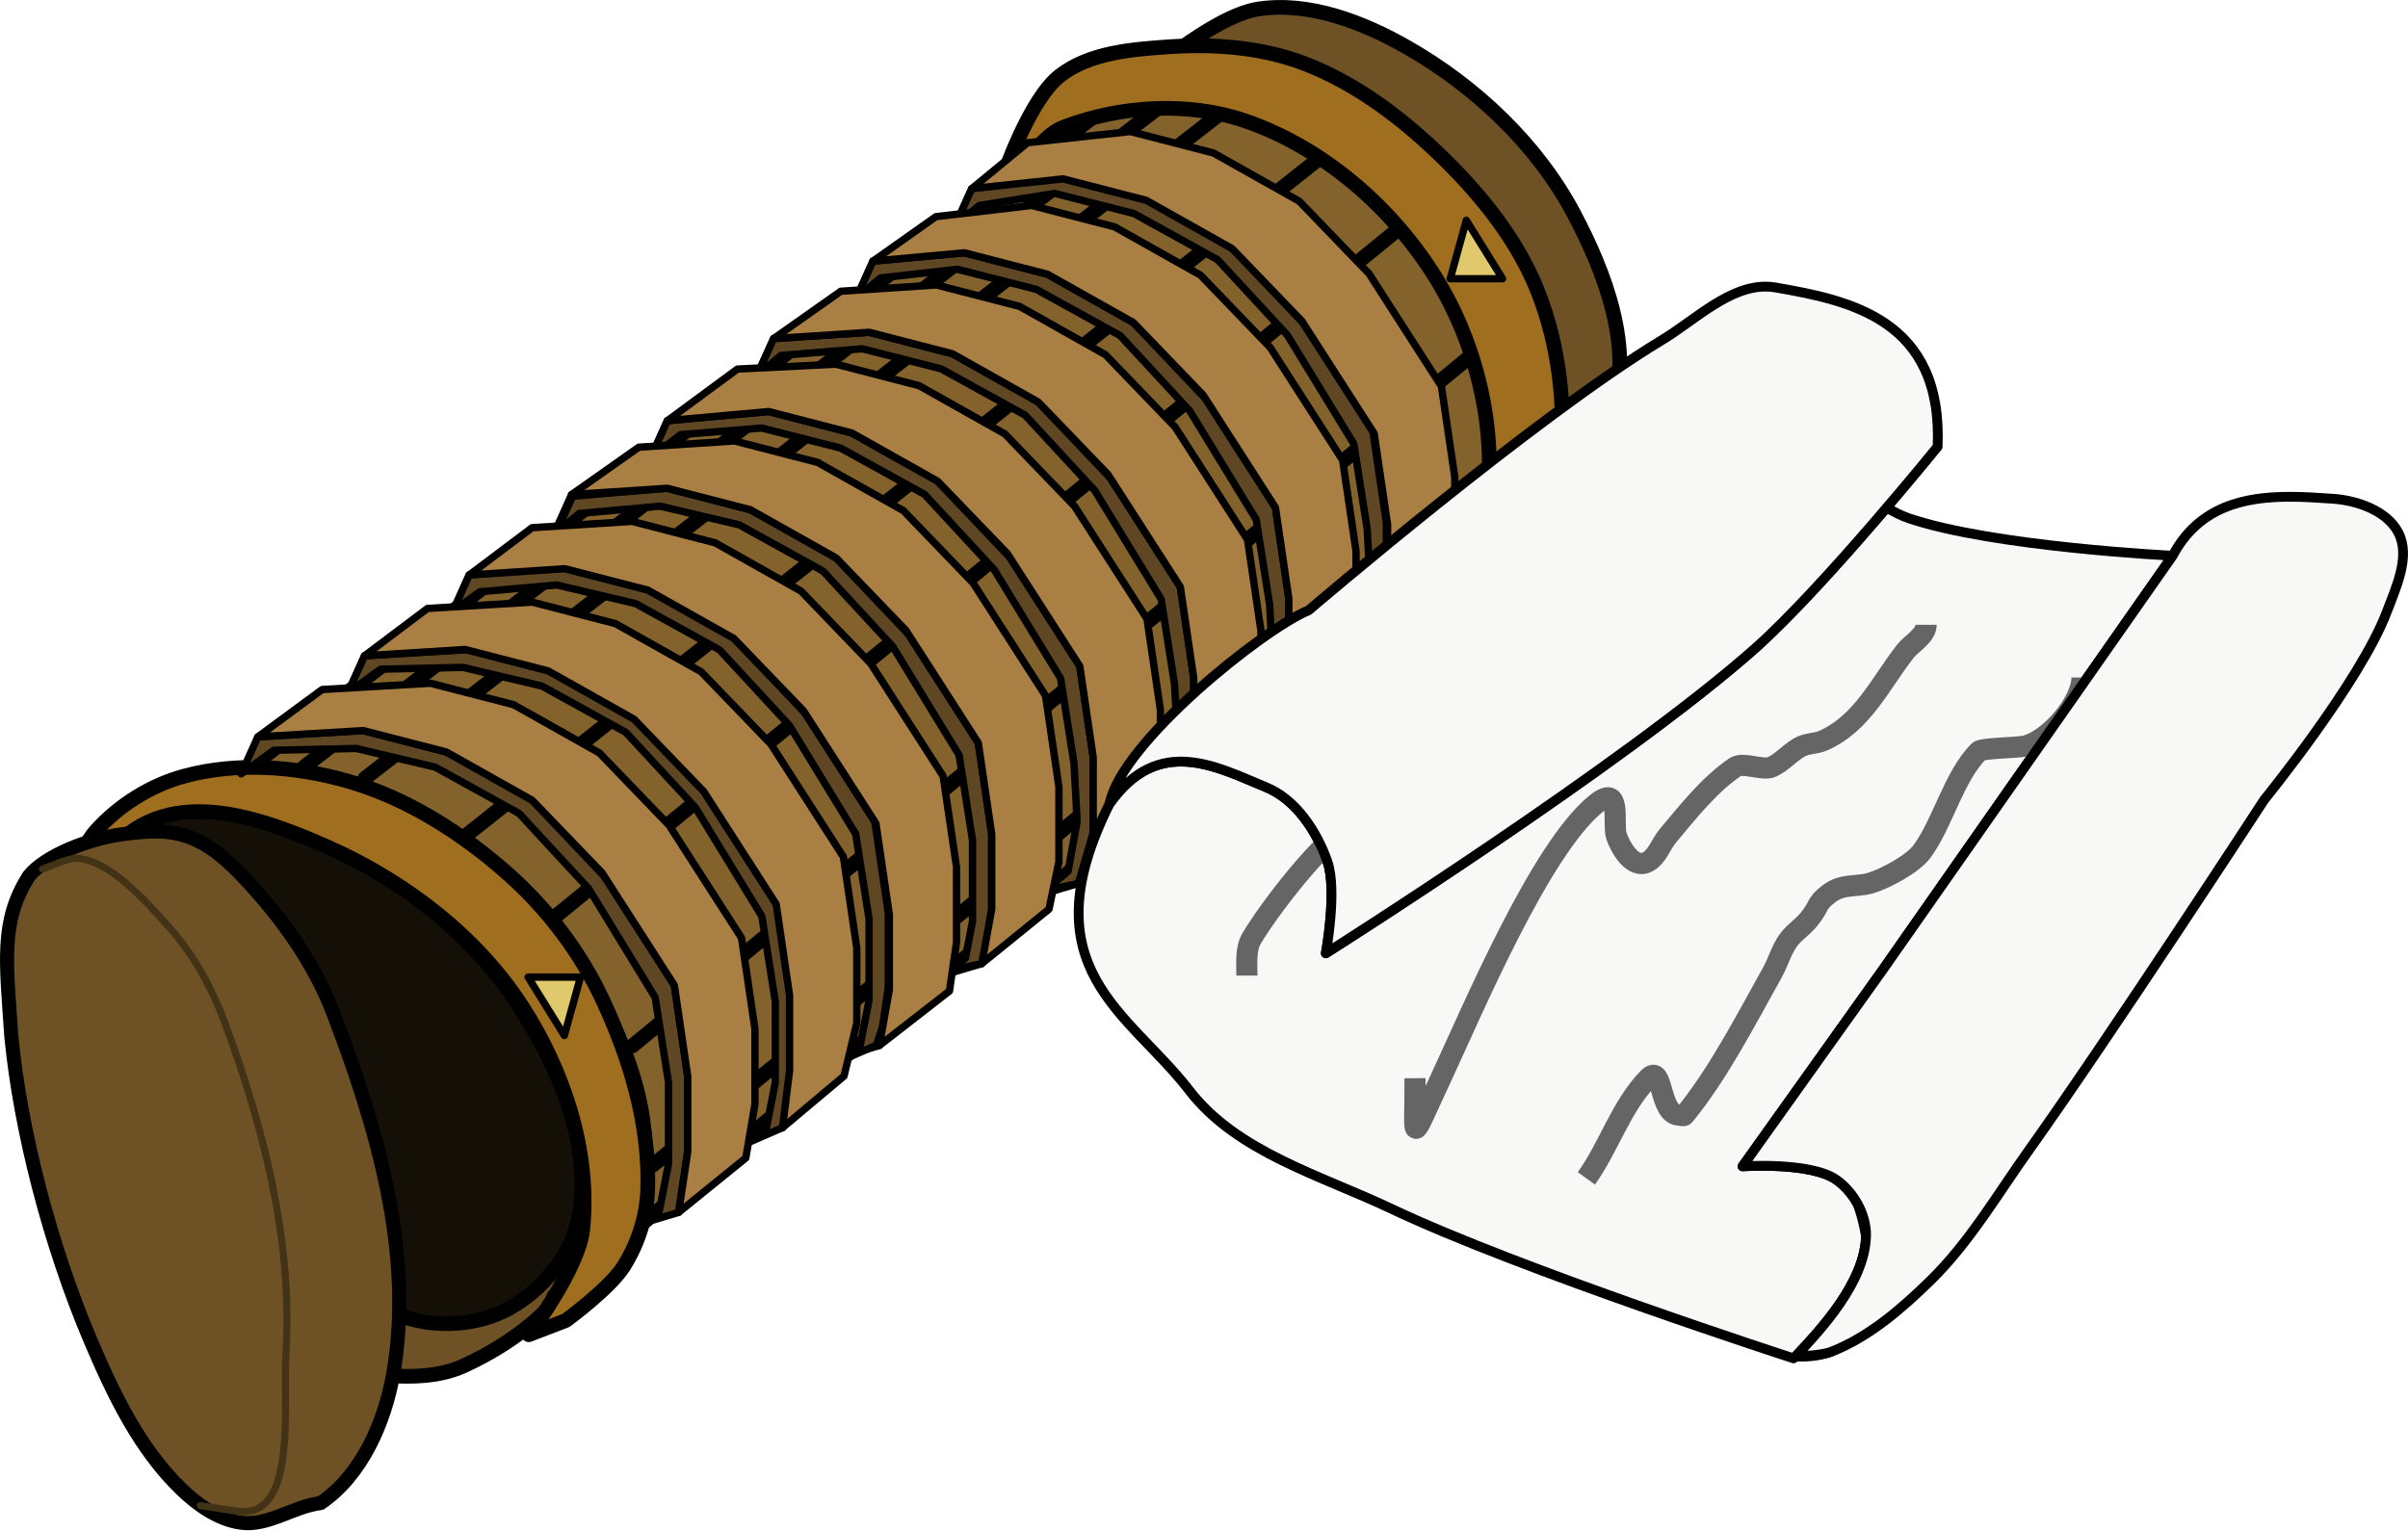
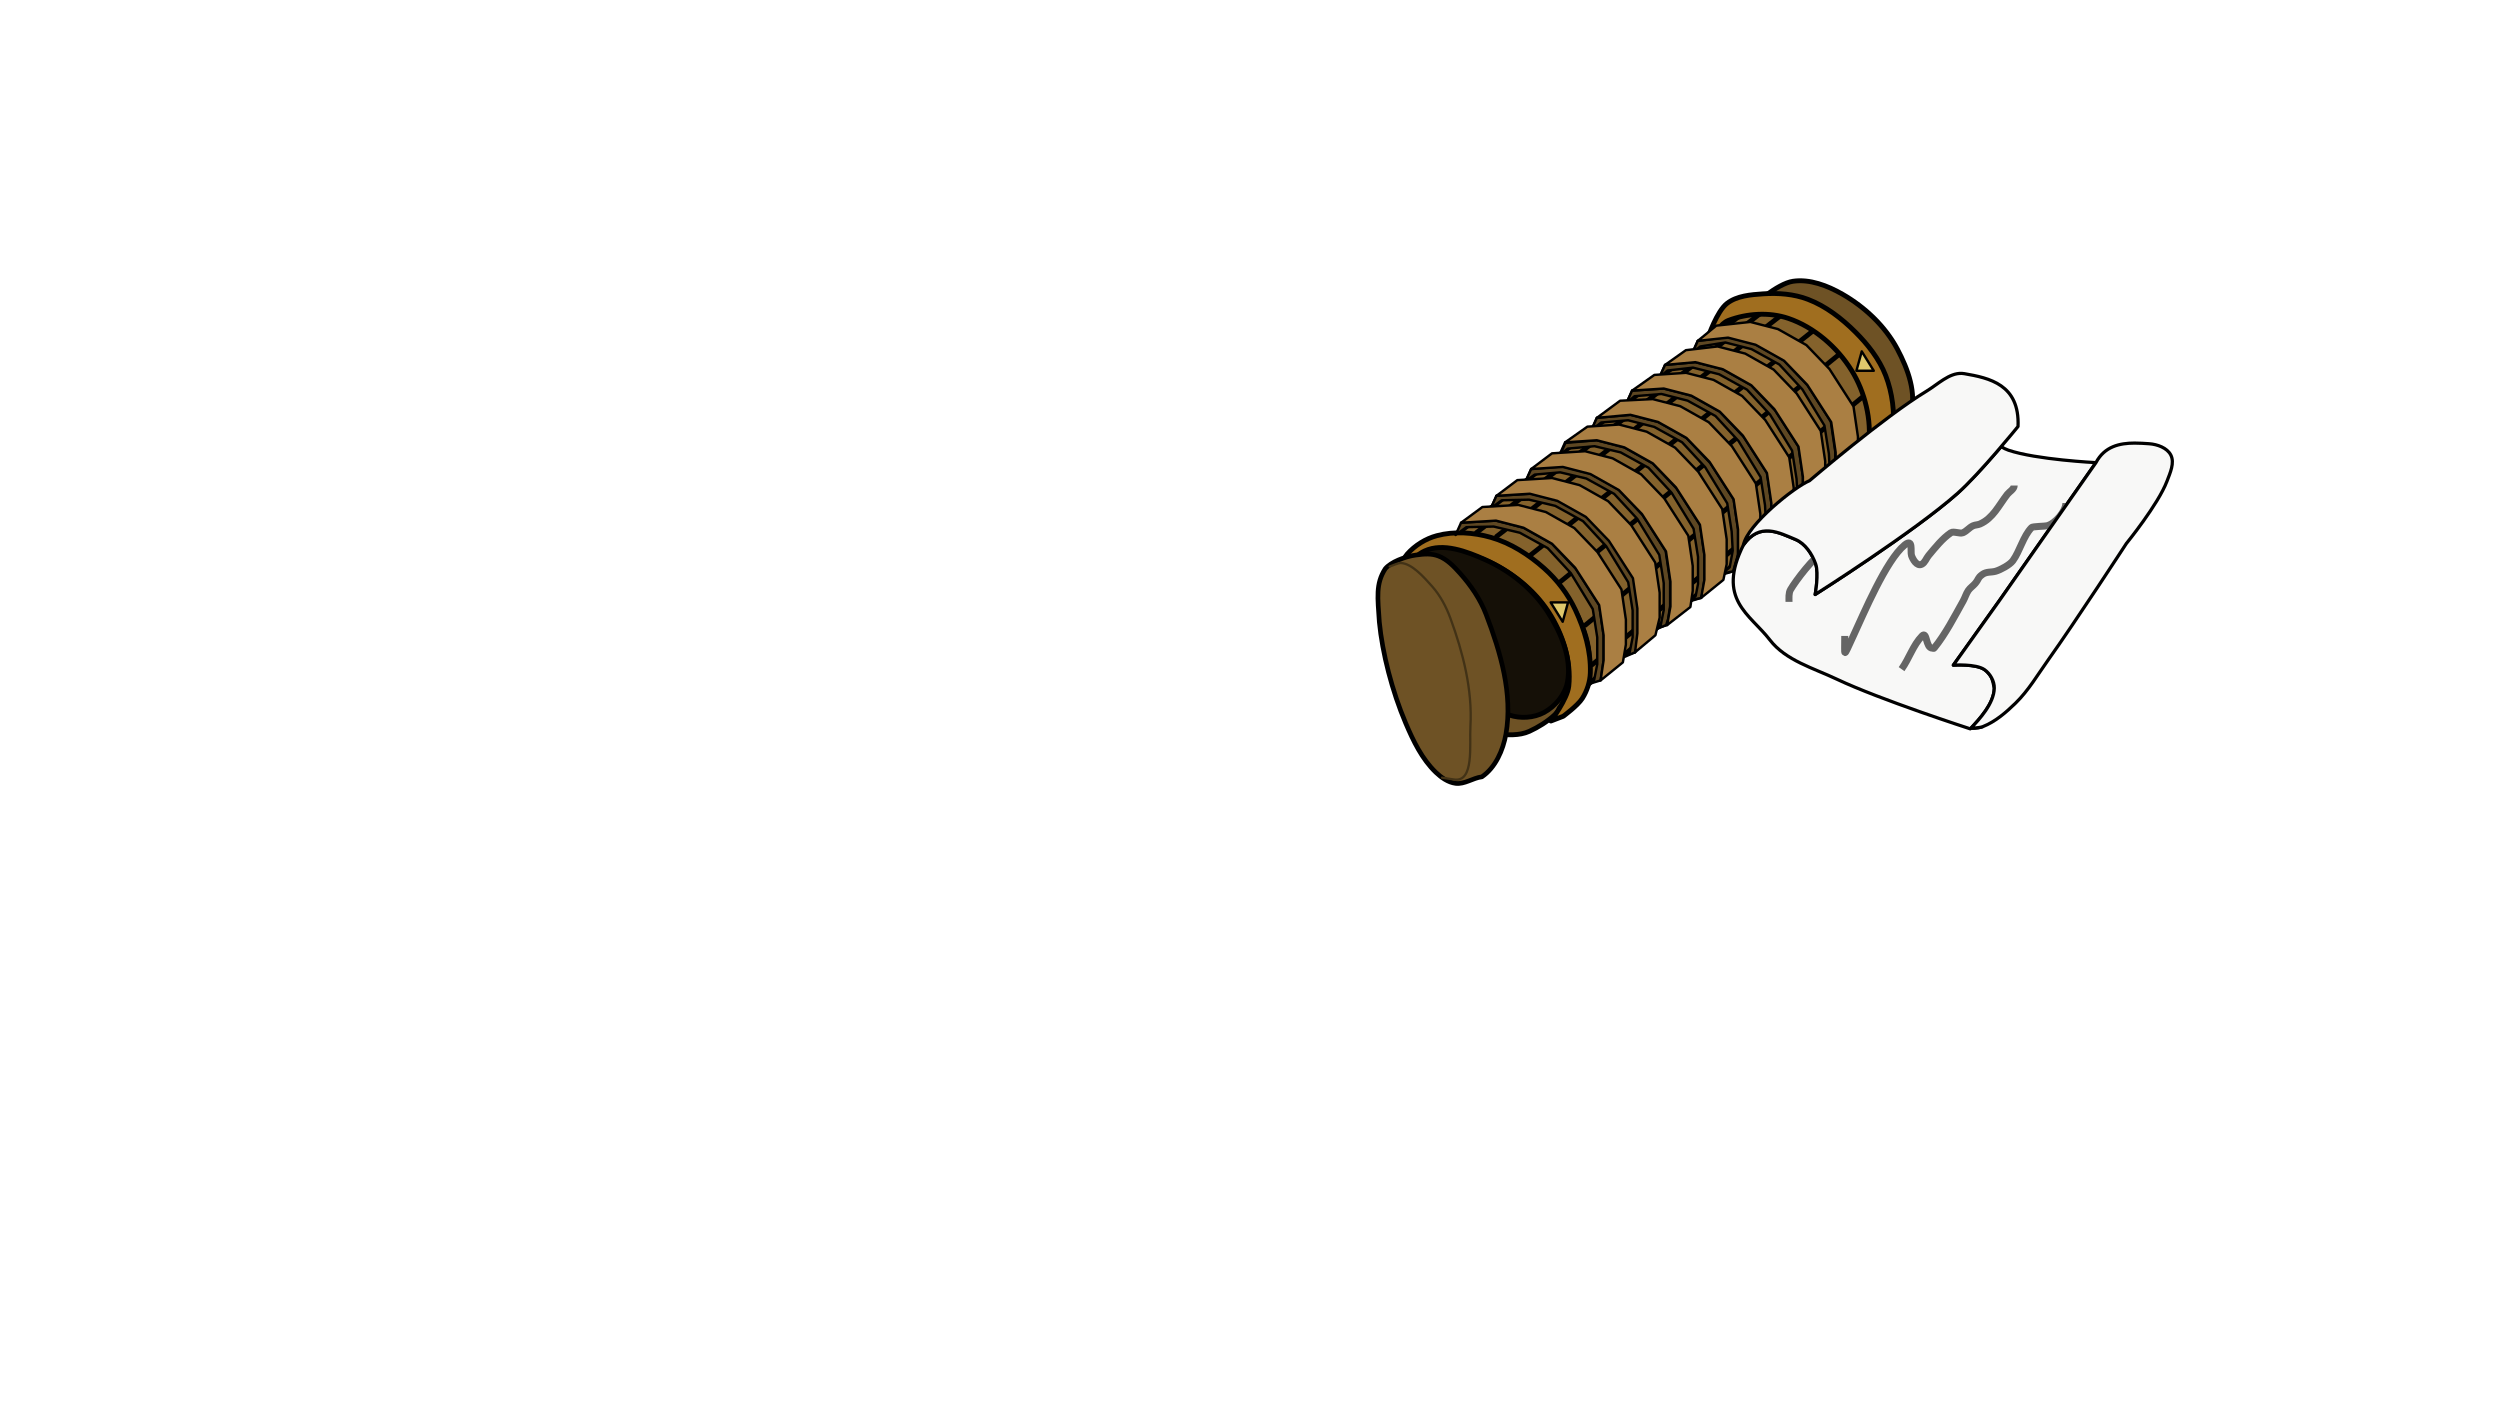
- <svg xmlns="http://www.w3.org/2000/svg" width="613.177" height="389.778" viewBox="0 0 613.177 389.778" version="1.1" id="svg1" xml:space="preserve">
+ <svg xmlns="http://www.w3.org/2000/svg" width="1920" height="1080" viewBox="0 0 1920 1080" version="1.1" id="svg1" xml:space="preserve">
  <defs id="defs1" />
-   <g id="g4315" style="display:inline" transform="matrix(0.5876704,0,0,0.5876704,-470.1201,757.1087)">
+   <g id="g4315" style="display:inline" transform="matrix(0.5876704,0,0,0.5876704,586.3225,970.8566)">
    <g id="g4304" style="display:inline" transform="matrix(1.06141,0,0,1.06141,473.9656,-1537.407)">
      <path id="path4256" style="fill:#6e5225;fill-opacity:1;stroke:#000000;stroke-width:6;stroke-linecap:round;stroke-linejoin:round;stroke-dasharray:none;paint-order:markers fill stroke" d="m 496.574,792.392 c -12.593,5.763 -27.692,4.63 -41.44,2.965 -18.081,-2.19 -36.131,-7.846 -51.992,-16.798 -21.331,-12.039 -42.057,-27.693 -55.479,-48.182 -15.431,-23.556 -23.79,-52.483 -25.304,-80.602 -0.67,-12.452 1.762,-25.52 7.309,-36.688 8.461,-17.038 19.994,-36.163 37.856,-42.707 23.611,-8.65 51.699,0.525 74.665,10.767 30.384,13.55 58.33,36.174 76.606,63.973 18.4,27.988 36.771,63.871 28.553,96.343 -5.881,23.239 -28.976,40.955 -50.775,50.931 z" />
      <path id="path4257" style="fill:#6e5225;fill-opacity:1;stroke:#000000;stroke-width:6;stroke-linecap:round;stroke-linejoin:round;stroke-dasharray:none;paint-order:markers fill stroke" d="m 899.375,462.466 -51.359,-96.052 -76.724,-97.743 c 0,0 30.553,-27.524 49.781,-30.359 20.705,-3.053 42.595,5.432 60.759,15.829 27.705,15.858 52.763,39.498 67.751,67.683 12.962,24.375 24.542,55.13 15.769,81.306 -9.399,28.045 -65.978,59.336 -65.978,59.336 z" />
      <path style="fill:#84622c;fill-opacity:1;stroke:#000000;stroke-width:6;stroke-linecap:round;stroke-linejoin:round;stroke-dasharray:none;stroke-dashoffset:0;stroke-opacity:1;paint-order:markers fill stroke" d="M 390.355,562.66 771.292,268.67 c 0,0 49.7,4.246 71.651,14.887 20.521,9.948 38.509,25.893 52.419,43.965 16.221,21.074 33.996,45.619 33.92,72.213 -0.065,23.165 -29.907,62.731 -29.907,62.731 l -366.189,301.617 c 0,0 32.131,-25.664 35.83,-44.289 6.524,-32.853 -9.954,-68.486 -28.553,-96.343 -16.88,-25.282 -42.396,-46.691 -70.827,-57.451 -24.738,-9.362 -79.281,-3.34 -79.281,-3.34 z" id="path4258" />
      <path style="display:none;fill:#855b19;fill-opacity:1;stroke:#000000;stroke-width:10.834;stroke-linecap:round;stroke-linejoin:round;stroke-dasharray:none;stroke-dashoffset:0;stroke-opacity:1;paint-order:markers fill stroke" d="M 517.221,523.34 845.265,284.916" id="path4259" />
      <path style="display:none;fill:#855b19;fill-opacity:1;stroke:#000000;stroke-width:10.834;stroke-linecap:round;stroke-linejoin:round;stroke-dasharray:none;stroke-dashoffset:0;stroke-opacity:1;paint-order:markers fill stroke" d="M 895.362,327.522 590.445,583.931" id="path4260" />
      <path style="display:none;fill:#855b19;fill-opacity:1;stroke:#000000;stroke-width:10.834;stroke-linecap:round;stroke-linejoin:round;stroke-dasharray:none;stroke-dashoffset:0;stroke-opacity:1;paint-order:markers fill stroke" d="M 929.282,399.735 618.998,680.273" id="path4261" />
      <path style="fill:none;fill-opacity:1;stroke:#000000;stroke-width:6;stroke-linecap:round;stroke-linejoin:round;stroke-dasharray:none;stroke-dashoffset:0;stroke-opacity:1;paint-order:markers fill stroke" d="M 431.36,547.806 792.96,268.67" id="path4262" />
      <path style="display:inline;fill:none;fill-opacity:1;stroke:#000000;stroke-width:6;stroke-linecap:round;stroke-linejoin:round;stroke-dasharray:none;stroke-dashoffset:0;stroke-opacity:1;paint-order:markers fill stroke" d="M 496.492,576.562 848.81,296.916" id="path4263" />
      <path style="fill:none;fill-opacity:1;stroke:#000000;stroke-width:6;stroke-linecap:round;stroke-linejoin:round;stroke-dasharray:none;stroke-dashoffset:0;stroke-opacity:1;paint-order:markers fill stroke" d="M 534.073,608.769 886.629,321.207" id="path4264" />
      <path style="fill:none;fill-opacity:1;stroke:#000000;stroke-width:6;stroke-linecap:round;stroke-linejoin:round;stroke-dasharray:none;stroke-dashoffset:0;stroke-opacity:1;paint-order:markers fill stroke" d="m 456.141,552.504 348.541,-270.97" id="path4265" />
      <path style="display:none;fill:none;fill-opacity:1;stroke:#000000;stroke-width:10.834;stroke-linecap:round;stroke-linejoin:round;stroke-dasharray:none;stroke-dashoffset:0;stroke-opacity:1;paint-order:markers fill stroke" d="M 899.375,340.717 598.386,589.287" id="path4266" />
      <path style="fill:none;fill-opacity:1;stroke:#000000;stroke-width:6;stroke-linecap:round;stroke-linejoin:round;stroke-dasharray:none;stroke-dashoffset:0;stroke-opacity:1;paint-order:markers fill stroke" d="M 565.314,661.781 916.285,372.845" id="path4267" />
      <path style="display:none;fill:none;fill-opacity:1;stroke:#000000;stroke-width:10.834;stroke-linecap:round;stroke-linejoin:round;stroke-dasharray:none;stroke-dashoffset:0;stroke-opacity:1;paint-order:markers fill stroke" d="M 623.751,647.624 926.43,398.21" id="path4268" />
      <path style="display:inline;fill:none;fill-opacity:1;stroke:#000000;stroke-width:6;stroke-linecap:round;stroke-linejoin:round;stroke-dasharray:none;stroke-dashoffset:0;stroke-opacity:1;paint-order:markers fill stroke" d="M 573.666,710.495 921.809,425.641" id="path4269" />
      <path style="display:inline;fill:#a06e1f;fill-opacity:1;stroke:#000000;stroke-width:5.998;stroke-linecap:round;stroke-linejoin:round;stroke-dasharray:none;stroke-dashoffset:0;stroke-opacity:1;paint-order:markers fill stroke" d="m 716.52,307.257 c 0,0 10.734,-31.922 23.311,-41.68 12.145,-9.422 29.243,-10.752 44.579,-11.802 18.431,-1.261 37.737,0.198 55.009,6.752 22.118,8.394 41.667,23.586 58.444,40.264 15.413,15.323 29.422,33.221 37.306,53.474 8.368,21.495 11.165,45.602 9.2,68.585 -0.926,10.83 -3.977,21.91 -9.76,31.114 -5.756,9.161 -13.943,17.488 -23.687,22.191 -9.519,4.595 -31.37,4.633 -31.37,4.633 0,0 15.762,-8.389 21.502,-14.971 6.33,-7.257 11.939,-16.176 13.132,-25.732 3.893,-31.175 -4.387,-65.172 -20.884,-91.91 -17.689,-28.669 -46.131,-53.404 -78.035,-64.218 -23.301,-7.898 -50.77,-6.17 -73.765,2.581 -10.111,3.848 -15.045,16.722 -24.983,20.717 z" id="path4270" />
      <g id="g4277">
        <path style="fill:#af8b54;fill-opacity:1;stroke:#000000;stroke-width:3;stroke-linecap:round;stroke-linejoin:round;stroke-dasharray:none;stroke-opacity:1" d="m 663.534,341.316 15.458,-1.412 -22.254,16.523 z" id="path4271" />
        <path style="fill:#af8b54;fill-opacity:1;stroke:#000000;stroke-width:3;stroke-linecap:round;stroke-linejoin:round;stroke-dasharray:none;stroke-opacity:1" d="m 703.852,311.709 15.458,-1.412 -22.254,16.523 z" id="path4272" />
        <path style="fill:#af8b54;fill-opacity:1;stroke:#000000;stroke-width:3;stroke-linecap:round;stroke-linejoin:round;stroke-dasharray:none;stroke-opacity:1" d="m 622.967,372.943 15.458,-1.412 -22.254,16.523 z" id="path4273" />
        <path style="fill:#af8b54;fill-opacity:1;stroke:#000000;stroke-width:3;stroke-linecap:round;stroke-linejoin:round;stroke-dasharray:none;stroke-opacity:1" d="m 579.599,406.466 15.458,-1.412 -22.254,16.523 z" id="path4274" />
        <path style="fill:#af8b54;fill-opacity:1;stroke:#000000;stroke-width:3;stroke-linecap:round;stroke-linejoin:round;stroke-dasharray:none;stroke-opacity:1" d="m 540.489,436.636 15.458,-1.412 -22.254,16.523 z" id="path4275" />
        <path style="fill:#af8b54;fill-opacity:1;stroke:#000000;stroke-width:3;stroke-linecap:round;stroke-linejoin:round;stroke-dasharray:none;stroke-opacity:1" d="m 498.692,469.49 15.458,-1.412 -22.254,16.523 z" id="path4276" />
        <path style="fill:#af8b54;fill-opacity:1;stroke:#000000;stroke-width:3;stroke-linecap:round;stroke-linejoin:round;stroke-dasharray:none;stroke-opacity:1" d="m 455.973,502.474 15.458,-1.412 -22.254,16.523 z" id="path4277" />
      </g>
      <g id="g4284" style="fill:#6f5836;fill-opacity:1">
        <path style="fill:#6f5836;fill-opacity:1;stroke:#000000;stroke-width:3;stroke-linecap:round;stroke-linejoin:round;stroke-dasharray:none;stroke-opacity:1" d="m 626.598,695.173 -14.721,4.429 16.033,-13.206 z" id="path4278" />
        <path style="fill:#6f5836;fill-opacity:1;stroke:#000000;stroke-width:3;stroke-linecap:round;stroke-linejoin:round;stroke-dasharray:none;stroke-opacity:1" d="m 666.156,661.608 -14.721,4.429 16.033,-13.206 z" id="path4279" />
        <path style="fill:#6f5836;fill-opacity:1;stroke:#000000;stroke-width:3;stroke-linecap:round;stroke-linejoin:round;stroke-dasharray:none;stroke-opacity:1" d="m 707.952,628.173 -14.721,4.429 16.033,-13.206 z" id="path4280" />
        <path style="fill:#6f5836;fill-opacity:1;stroke:#000000;stroke-width:3;stroke-linecap:round;stroke-linejoin:round;stroke-dasharray:none;stroke-opacity:1" d="m 747.387,595.421 -14.721,4.429 16.033,-13.206 z" id="path4281" />
        <path style="fill:#6f5836;fill-opacity:1;stroke:#000000;stroke-width:3;stroke-linecap:round;stroke-linejoin:round;stroke-dasharray:none;stroke-opacity:1" d="m 787.849,562.48 -14.721,4.429 16.033,-13.206 z" id="path4282" />
        <path style="fill:#6f5836;fill-opacity:1;stroke:#000000;stroke-width:3;stroke-linecap:round;stroke-linejoin:round;stroke-dasharray:none;stroke-opacity:1" d="m 828.997,527.69 -14.721,4.429 16.033,-13.206 z" id="path4283" />
        <path style="fill:#6f5836;fill-opacity:1;stroke:#000000;stroke-width:3;stroke-linecap:round;stroke-linejoin:round;stroke-dasharray:none;stroke-opacity:1" d="m 870.478,494.084 -14.721,4.429 16.033,-13.206 z" id="path4284" />
      </g>
      <g id="g4295">
        <path id="path4285" style="display:inline;fill:#5e4722;fill-opacity:1;stroke:#000000;stroke-width:3;stroke-linejoin:round;stroke-dasharray:none;stroke-opacity:1" d="m 629.073,687.884 -2.475,7.29 -13.558,5.916 6.836,-5.106 3.765,-19.247 v -33.12 l -5.474,-34.758 -27.094,-44.338 -28.465,-30.793 -34.212,-18.885 -32.248,-7.633 -33.666,0.74 -13.305,9.635 6.796,-15.111 43.034,-2.569 33.939,8.758 35.034,19.707 29.475,31.131 28.55,44.411 5.474,37.224 v 30.655 z" />
        <path style="fill:#a06e1f;fill-opacity:1;stroke:#000000;stroke-width:6;stroke-linecap:round;stroke-linejoin:round;stroke-dasharray:none;stroke-dashoffset:0;stroke-opacity:1;paint-order:markers fill stroke" d="m 334.771,598.304 c 0,0 5.378,-17.428 11.255,-24.045 9.515,-10.714 22.67,-18.98 36.509,-22.696 21.462,-5.763 45.267,-4.007 66.632,2.103 24.236,6.931 46.563,21.209 65.418,37.94 15.957,14.159 29.401,31.839 38.468,51.149 11.342,24.153 19.443,51.217 18.499,77.883 -0.385,10.863 -3.977,21.91 -9.76,31.114 -5.756,9.161 -23.687,22.191 -23.687,22.191 l -15.097,5.795 c 0,0 20.329,-26.935 22.015,-42.927 3.289,-31.195 -7.531,-64.49 -24.538,-90.848 -18.264,-28.306 -47.077,-50.936 -78.035,-64.218 -22.766,-9.767 -49.84,-15.466 -73.765,-9.042 -13.68,3.673 -33.915,25.6 -33.915,25.6 z" id="path4286" />
        <path style="fill:#e0c86c;fill-opacity:1;stroke:#000000;stroke-width:3;stroke-linecap:round;stroke-linejoin:round;stroke-dasharray:none;stroke-opacity:1" d="m 522.74,633.699 h 21.37 l -6.575,23.836 z" id="path4287" />
        <path style="fill:#e0c86c;fill-opacity:1;stroke:#000000;stroke-width:3;stroke-linecap:round;stroke-linejoin:round;stroke-dasharray:none;stroke-opacity:1" d="m 920.548,348.493 h -21.37 l 6.575,-23.836 z" id="path4288" />
        <path id="path4289" style="display:inline;fill:#5e4722;fill-opacity:1;stroke:#000000;stroke-width:3;stroke-linejoin:round;stroke-dasharray:none;stroke-opacity:1" d="m 667.359,654.226 -2.475,7.29 -13.558,5.916 6.836,-5.106 3.765,-19.247 v -33.12 l -5.474,-34.758 -27.094,-44.338 -28.465,-30.793 -34.212,-18.885 -32.248,-7.633 -31.411,2.788 -10.916,7.793 6.586,-14.642 38.601,-3.243 33.939,8.758 35.034,19.707 29.475,31.131 28.55,44.411 5.474,37.224 v 30.655 z" />
        <path id="path4290" style="display:inline;fill:#5e4722;fill-opacity:1;stroke:#000000;stroke-width:3;stroke-linejoin:round;stroke-dasharray:none;stroke-opacity:1" d="m 709.589,622.046 -1.637,6.127 -13.54,2.932 6.836,-5.106 2.909,-15.1 v -33.12 l -5.474,-34.758 -27.094,-44.338 -28.465,-30.793 -34.212,-18.885 -32.248,-7.633 -33.019,2.986 -9.308,7.595 6.586,-14.642 38.601,-3.243 33.939,8.758 35.034,19.707 29.475,31.131 28.55,44.411 5.474,37.224 v 30.655 z" />
        <path id="path4291" style="display:inline;fill:#5e4722;fill-opacity:1;stroke:#000000;stroke-width:3;stroke-linejoin:round;stroke-dasharray:none;stroke-opacity:1" d="m 751.024,590.713 -3.637,4.708 -13.54,2.932 9.331,-7.931 3.688,-20.32 -1.274,-23.657 -5.474,-34.758 -27.094,-44.338 -28.465,-30.793 -34.212,-18.885 -32.248,-8.214 -33.167,2.73 -12.129,9.389 6.796,-15.111 41.359,-3.731 33.939,8.758 35.034,19.707 29.475,31.131 28.55,44.411 5.474,37.224 v 30.655 z" />
        <path id="path4292" style="display:inline;fill:#5e4722;fill-opacity:1;stroke:#000000;stroke-width:3;stroke-linejoin:round;stroke-dasharray:none;stroke-opacity:1" d="m 791.486,557.771 -3.637,4.708 -13.54,2.932 9.331,-7.931 4.269,-19.739 -1.274,-23.657 -5.474,-34.758 -27.094,-44.338 -28.465,-30.793 -34.212,-18.885 -32.248,-8.214 -33.167,2.73 -9.805,8.226 6.796,-15.111 39.034,-2.569 33.939,8.758 35.034,19.707 29.475,31.131 28.55,44.411 5.474,37.224 v 30.655 z" />
        <path id="path4293" style="display:inline;fill:#5e4722;fill-opacity:1;stroke:#000000;stroke-width:3;stroke-linejoin:round;stroke-dasharray:none;stroke-opacity:1" d="m 831.17,518.643 -2.173,9.047 -9.793,2.946 2.704,-7.71 4.824,-17.65 -1.274,-23.657 -5.474,-34.758 -27.094,-44.338 -28.465,-30.793 -34.212,-18.885 -32.248,-8.214 -31.423,3.568 -9.805,8.226 6.796,-15.111 37.29,-3.406 33.939,8.758 35.034,19.707 29.475,31.131 28.55,44.411 5.474,37.224 v 30.655 z" />
        <path id="path4294" style="display:inline;fill:#5e4722;fill-opacity:1;stroke:#000000;stroke-width:3;stroke-linejoin:round;stroke-dasharray:none;stroke-opacity:1" d="m 872.651,485.037 -2.173,9.047 -11.273,3.392 4.185,-8.155 3.156,-15.017 -1.274,-23.657 -5.474,-34.758 -27.094,-44.338 -28.465,-30.793 -34.212,-18.885 -32.248,-8.214 -30.918,4.935 -9.805,8.226 6.796,-15.111 36.785,-4.773 33.939,8.758 35.034,19.707 29.475,31.131 28.55,44.411 5.474,37.224 v 30.655 z" />
        <path id="path4295" style="display:inline;fill:#5e4722;fill-opacity:1;stroke:#000000;stroke-width:3;stroke-linejoin:round;stroke-dasharray:none;stroke-opacity:1" d="m 585.498,720.995 -1.312,8.777 -14.721,4.429 6.836,-5.106 3.765,-19.247 v -33.12 l -5.474,-34.758 -27.094,-44.338 -28.465,-30.793 -34.212,-18.885 -32.248,-7.633 -33.666,0.74 -13.305,9.635 6.796,-15.111 43.034,-2.569 33.939,8.758 35.034,19.707 29.475,31.131 28.55,44.411 5.474,37.224 v 30.655 z" />
      </g>
      <g id="g4303">
        <path id="path4296" style="display:inline;fill:#aa7f43;fill-opacity:1;stroke:#000000;stroke-width:3;stroke-linejoin:round;stroke-dasharray:none;stroke-opacity:1" d="m 870.478,494.084 3.137,-14.477 v -30.655 l -5.474,-37.224 -29.56,-45.982 -28.465,-29.56 -35.034,-19.707 -33.939,-8.758 -37.29,3.988 22.785,-18.752 41.94,-4.569 33.939,8.758 35.034,19.707 28.465,29.56 29.56,45.982 5.474,37.224 v 30.655 l -4.299,13.895 z" />
        <path id="path4297" style="display:inline;fill:#aa7f43;fill-opacity:1;stroke:#000000;stroke-width:3;stroke-linejoin:round;stroke-dasharray:none;stroke-opacity:1" d="m 828.997,527.69 4.299,-17.895 v -30.655 l -5.474,-37.224 -29.56,-45.982 -28.465,-29.56 -35.034,-19.707 -33.939,-8.758 -37.29,3.406 25.691,-18.171 39.034,-4.569 33.939,8.758 35.034,19.707 28.465,29.56 29.56,45.982 5.474,37.224 v 30.655 l -3.137,14.408 z" />
        <path id="path4298" style="display:inline;fill:#aa7f43;fill-opacity:1;stroke:#000000;stroke-width:3;stroke-linejoin:round;stroke-dasharray:none;stroke-opacity:1" d="m 787.849,562.48 6.624,-20.22 v -30.655 l -5.474,-37.224 -29.56,-45.982 -28.465,-29.56 -35.034,-19.707 -33.939,-8.758 -39.034,2.569 27.435,-19.333 39.034,-2.569 33.939,8.758 35.034,19.707 28.465,29.56 29.56,45.982 5.474,37.224 v 30.655 l -5.462,15.571 z" />
        <path id="path4299" style="display:inline;fill:#aa7f43;fill-opacity:1;stroke:#000000;stroke-width:3;stroke-linejoin:round;stroke-dasharray:none;stroke-opacity:1" d="m 747.387,595.421 6.043,-20.801 v -30.655 l -5.474,-37.224 -29.56,-45.982 -28.465,-29.56 -35.034,-19.707 -33.939,-8.758 -41.359,3.731 28.597,-21.077 40.196,-1.988 33.939,8.758 35.034,19.707 28.465,29.56 29.56,45.982 5.474,37.224 v 30.655 l -5.462,17.314 z" />
        <path id="path4300" style="display:inline;fill:#aa7f43;fill-opacity:1;stroke:#000000;stroke-width:3;stroke-linejoin:round;stroke-dasharray:none;stroke-opacity:1" d="m 707.952,628.173 4.043,-22.22 V 575.298 l -5.474,-37.224 -29.56,-45.982 -28.465,-29.56 -35.034,-19.707 -33.939,-8.758 -39.034,2.569 27.435,-19.333 39.034,-2.569 33.939,8.758 35.034,19.707 28.465,29.56 29.56,45.982 5.474,37.224 v 30.655 l -4.043,19.314 z" />
        <path id="path4301" style="display:inline;fill:#aa7f43;fill-opacity:1;stroke:#000000;stroke-width:3;stroke-linejoin:round;stroke-dasharray:none;stroke-opacity:1" d="m 666.156,661.608 4.043,-22.801 v -30.655 l -5.474,-37.224 -29.56,-45.982 -28.465,-29.56 -35.034,-19.707 -33.939,-8.758 -39.034,2.569 25.691,-19.333 40.778,-2.569 33.939,8.758 35.034,19.707 28.465,29.56 29.56,45.982 5.474,37.224 v 30.655 l -2.881,19.895 z" />
        <path id="path4302" style="display:inline;fill:#aa7f43;fill-opacity:1;stroke:#000000;stroke-width:3;stroke-linejoin:round;stroke-dasharray:none;stroke-opacity:1" d="m 626.598,695.173 2.881,-23.383 v -30.655 l -5.474,-37.224 -29.56,-45.982 -28.465,-29.56 -35.034,-19.707 -33.939,-8.758 -41.034,2.569 25.691,-19.333 42.778,-2.569 33.939,8.758 35.034,19.707 28.465,29.56 29.56,45.982 5.474,37.224 v 30.655 l -5.205,21.639 z" />
        <path id="path4303" style="display:inline;fill:#aa7f43;fill-opacity:1;stroke:#000000;stroke-width:3;stroke-linejoin:round;stroke-dasharray:none;stroke-opacity:1" d="m 584.186,729.772 3.718,-24.87 v -30.655 l -5.474,-37.224 -29.56,-45.982 -28.465,-29.56 -35.034,-19.707 -33.939,-8.758 -43.034,2.569 26.273,-19.333 44.196,-2.569 33.939,8.758 35.034,19.707 28.465,29.56 29.56,45.982 5.474,37.224 v 30.655 l -3.718,21.964 z" />
      </g>
    </g>
    <g id="g4308" style="display:inline" transform="matrix(1.06141,0,0,1.06141,473.9656,-1537.407)">
      <path id="path4304" style="display:inline;fill:#151007;fill-opacity:1;stroke:#000000;stroke-width:6;stroke-linecap:round;stroke-linejoin:round;stroke-dasharray:none;paint-order:markers fill stroke" d="m 514.557,769.224 c -12.573,6.763 -29.214,7.805 -42.713,3.158 -22.572,-7.771 -36.412,-30.995 -53.036,-48.128 -13.112,-13.514 -24.45,-28.643 -36.681,-42.96 -8.084,-9.464 -17.154,-18.166 -24.259,-28.385 -7.763,-11.165 -20.209,-22.05 -19.844,-35.644 0.495,-18.458 12.74,-39.137 29.501,-46.885 22.825,-10.55 51.699,0.525 74.665,10.767 30.384,13.55 58.494,36.067 76.606,63.973 16.364,25.213 30.299,57.237 24.605,86.751 -2.98,15.446 -14.989,29.902 -28.843,37.354 z" />
      <path id="path4305" style="display:inline;fill:#6e5225;fill-opacity:1;stroke:#000000;stroke-width:5.752;stroke-linecap:round;stroke-linejoin:round;stroke-dasharray:none;paint-order:markers fill stroke" d="m 438.032,848.47 c -11.052,1.349 -21.386,9.505 -32.423,8.033 -9.158,-1.222 -17.548,-7.092 -24.216,-13.487 -17.089,-16.39 -27.849,-38.775 -37.124,-60.561 -16.82,-39.507 -28.855,-86.613 -32.505,-124.647 -1.986,-29.95 -4.672,-46.924 7.254,-65.459 6.726,-8.318 24.309,-15.122 37.586,-16.939 10.808,-1.479 19.224,-2.09 27.959,1.183 10.601,3.973 18.963,12.788 26.517,21.22 13.38,14.936 25.065,32.072 32.214,50.807 17.731,46.467 32.982,98.221 24.359,147.202 -3.491,19.831 -12.941,41.367 -29.622,52.647 z" />
      <path id="path4306" style="display:none;fill:#6e5225;fill-opacity:1;stroke:#000000;stroke-width:6;stroke-linecap:round;stroke-linejoin:round;stroke-dasharray:none;paint-order:markers fill stroke" d="m 899.375,462.466 -51.359,-96.052 -76.724,-97.743 c 0,0 30.553,-27.524 49.781,-30.359 20.705,-3.053 42.595,5.432 60.759,15.829 27.705,15.858 52.763,39.498 67.751,67.683 12.962,24.375 24.542,55.13 15.769,81.306 -9.399,28.045 -65.978,59.336 -65.978,59.336 z" />
      <path style="display:none;fill:#a06e1f;fill-opacity:1;stroke:#000000;stroke-width:6;stroke-linecap:round;stroke-linejoin:round;stroke-dasharray:none;stroke-dashoffset:0;stroke-opacity:1;paint-order:markers fill stroke" d="m 716.52,307.257 c 0,0 10.734,-31.922 23.311,-41.68 12.145,-9.422 29.243,-10.752 44.579,-11.802 18.431,-1.261 37.737,0.198 55.009,6.752 22.118,8.394 41.667,23.586 58.444,40.264 15.413,15.323 29.422,33.221 37.306,53.474 8.368,21.495 11.165,45.602 9.2,68.585 -0.926,10.83 -3.977,21.91 -9.76,31.114 -5.756,9.161 -13.943,17.488 -23.687,22.191 -9.519,4.595 -31.37,4.633 -31.37,4.633 0,0 15.762,-8.389 21.502,-14.971 6.33,-7.257 11.939,-16.176 13.132,-25.732 3.893,-31.175 -4.387,-65.172 -20.884,-91.91 -17.689,-28.669 -46.131,-53.404 -78.035,-64.218 -23.301,-7.898 -50.77,-6.17 -73.765,2.581 -10.111,3.848 -15.045,16.722 -24.983,20.717 z" id="path4307" />
      <path style="display:inline;fill:none;stroke:#423216;stroke-width:2.876;stroke-linecap:round;stroke-linejoin:round;stroke-dasharray:none;stroke-opacity:1" d="m 324.486,589.567 c 3.425,-1.192 10.796,-4.497 13.574,-4.398 13.495,0.481 28.029,16.778 38.708,28.804 9.985,11.245 17.273,25.01 22.462,39.124 15.57,42.349 27.29,88.045 24.696,133.091 -1.315,22.833 4.903,69.389 -20.18,65.577 l -14.799,-2.249" id="path4308" />
    </g>
    <g id="g4314" style="display:inline" transform="matrix(1.06141,0,0,1.06141,618.4499,-1595.413)">
      <path d="m 941.171,496.613 c -13.652,16.005 -30.908,35.535 -45.869,50.068 -0.033,0.03 -0.061,0.079 -0.094,0.109 -2.534,2.459 -5.131,5.016 -7.437,7.066 -26.819,23.845 -70.689,55.043 -107.859,80.271 -18.585,12.614 -35.495,23.733 -47.758,31.704 -12.262,7.97 -19.882,12.783 -19.882,12.783 0,0 2.676,-14.448 2.277,-26.645 -0.133,-4.066 -0.607,-7.878 -1.636,-10.826 -4.321,-12.371 -12.864,-25.375 -24.992,-30.338 -18.591,-7.608 -40.833,-20.076 -60.119,1.872 -1.285,1.462 -2.554,3.076 -3.811,4.857 -33.629,67.349 7.846,84.994 32.564,117.101 19.421,25.227 53.65,34.633 82.412,48.28 52.777,25.043 164.252,61.114 164.252,61.114 0.345,-0.384 0.895,-0.86 0.895,-0.86 10.309,-10.977 28.147,-30.075 28.685,-48.989 -0.886,-5.096 -2.027,-9.549 -3.473,-13.289 -2.155,-3.903 -5.156,-7.359 -8.6,-9.781 -10.559,-7.425 -38.331,-5.497 -38.331,-5.497 l 57.505,-80.625 118.079,-168.72 c 0,0 -73.438,-3.622 -107.792,-15.329 -2.952,-1.006 -5.965,-2.547 -9.005,-4.334 z m -37.066,346.564 c 1.8e-4,-5e-5 6.9,0.849 14.149,-1.771 -4.739,1.658 -14.149,1.771 -14.149,1.771 z" style="fill:#f8f8f7;fill-opacity:1;stroke:#000000;stroke-width:4;stroke-linecap:round;stroke-linejoin:round;stroke-dasharray:none;stroke-opacity:1;paint-order:markers fill stroke" id="path4309" />
      <path style="display:inline;fill:none;stroke:#656565;stroke-width:8.634;stroke-linejoin:bevel;stroke-dasharray:none;stroke-opacity:1" d="m 818.642,770.532 c 9.168,-12.754 14.189,-29.566 25.29,-40.907 6.299,-6.435 4.202,15.071 12.645,15.071 0.703,0 1.658,0.552 2.108,0 13.891,-17.029 25.114,-38.978 35.828,-58.131 2.338,-4.18 3.62,-8.974 6.323,-12.918 2.279,-3.326 5.844,-5.53 8.43,-8.612 4.977,-5.932 2.691,-6.368 8.43,-10.765 5.494,-4.21 11.06,-2.613 16.86,-4.306 5.934,-1.732 17.292,-7.765 21.075,-12.918 8.653,-11.786 12.808,-30.308 23.183,-40.907 1.313,-1.342 16.251,-1.459 18.968,-2.153 10.173,-2.598 23.183,-18.054 23.183,-27.989" id="path4310" />
      <path style="display:inline;fill:none;stroke:#656565;stroke-width:8.634;stroke-linejoin:bevel;stroke-dasharray:none;stroke-opacity:1" d="m 748.686,729.625 c 0.218,26.036 -2.763,28.534 10.538,-8e-5 12.804,-27.469 40.407,-93.307 63.225,-111.956 10.927,-8.931 6.802,7.928 8.43,12.918 1.443,4.42 6.567,13.87 12.645,10.765 4.023,-2.056 5.503,-7.276 8.43,-10.765 8.25,-9.832 16.802,-20.773 27.398,-27.989 3.25,-2.214 11.113,1.487 14.753,-1.7e-4 4.704,-1.921 7.989,-6.573 12.645,-8.612 2.663,-1.165 5.768,-0.988 8.429,-2.157 16.21,-7.097 23.324,-23.325 33.72,-36.601 2.516,-3.213 8.43,-6.33 8.43,-10.765" id="path4311" />
      <path d="m 1105.507,492.194 c -18.352,0.043 -36.873,4.006 -47.539,24.081 l -118.079,168.72 -57.505,80.625 c 0,0 27.772,-1.928 38.331,5.497 7.041,4.951 12.265,14.211 12.091,22.817 -0.385,18.996 -18.347,38.215 -28.702,49.242 0,0 10.062,-0.082 14.638,-1.889 15.381,-6.072 28.455,-17.403 40.287,-28.955 15.925,-15.548 27.323,-35.146 40.237,-53.272 33.353,-46.816 96.123,-143.172 96.123,-143.172 0,0 39.203,-48.168 50.017,-76.713 3.85,-10.163 9.693,-22.578 4.756,-32.26 -4.553,-8.927 -16.648,-13.211 -26.645,-13.912 -5.782,-0.405 -11.893,-0.824 -18.01,-0.81 z" style="fill:#f8f8f7;fill-opacity:1;stroke:#000000;stroke-width:4;stroke-linecap:round;stroke-linejoin:round;stroke-dasharray:none;stroke-opacity:1;paint-order:markers fill stroke" id="path4312" />
      <path style="display:inline;fill:none;stroke:#656565;stroke-width:8.634;stroke-linejoin:bevel;stroke-dasharray:none;stroke-opacity:1" d="m 680.055,687.732 c 0,-4.613 -0.611,-10.836 1.891,-15.126 6.365,-10.912 28.857,-40.898 41.595,-47.267 2.865,-1.433 8.597,3.436 13.235,1.891 5.243,-1.747 6.884,-7.224 11.344,-9.454 0.564,-0.281 1.445,0.446 1.891,0 0.446,-0.446 -0.446,-1.445 0,-1.891 1.199,-1.199 5.989,0.787 7.563,0 5.187,-2.593 11.584,-28.521 22.688,-35.923 4.086,-2.724 10.436,2.382 13.235,3.781 2.069,1.034 8.912,0.608 11.344,0 14.631,-3.658 16.957,-26.44 24.579,-30.251 6.073,-3.036 9.924,2.84 15.126,-7.563" id="path4313" />
      <path d="m 892.79,406.392 c -15.582,-0.662 -29.675,13.575 -43.39,21.855 -51.788,31.268 -144.133,110.288 -144.133,110.288 -18.664,7.698 -76.484,54.025 -81.283,79.006 20.12,-28.493 44.1,-14.844 63.93,-6.729 12.128,4.963 20.67,17.967 24.992,30.338 4.119,11.792 -0.641,37.471 -0.641,37.471 0,0 121.861,-77.066 175.5,-124.757 27.58,-24.522 74.267,-82.109 74.267,-82.109 2.223,-51.938 -35.652,-59.736 -66.105,-65.026 -1.052,-0.182 -2.099,-0.293 -3.136,-0.337 z" style="fill:#f8f8f7;fill-opacity:1;stroke:#000000;stroke-width:4;stroke-linecap:round;stroke-linejoin:round;stroke-dasharray:none;stroke-opacity:1;paint-order:markers fill stroke" id="path4314" />
    </g>
  </g>
</svg>
